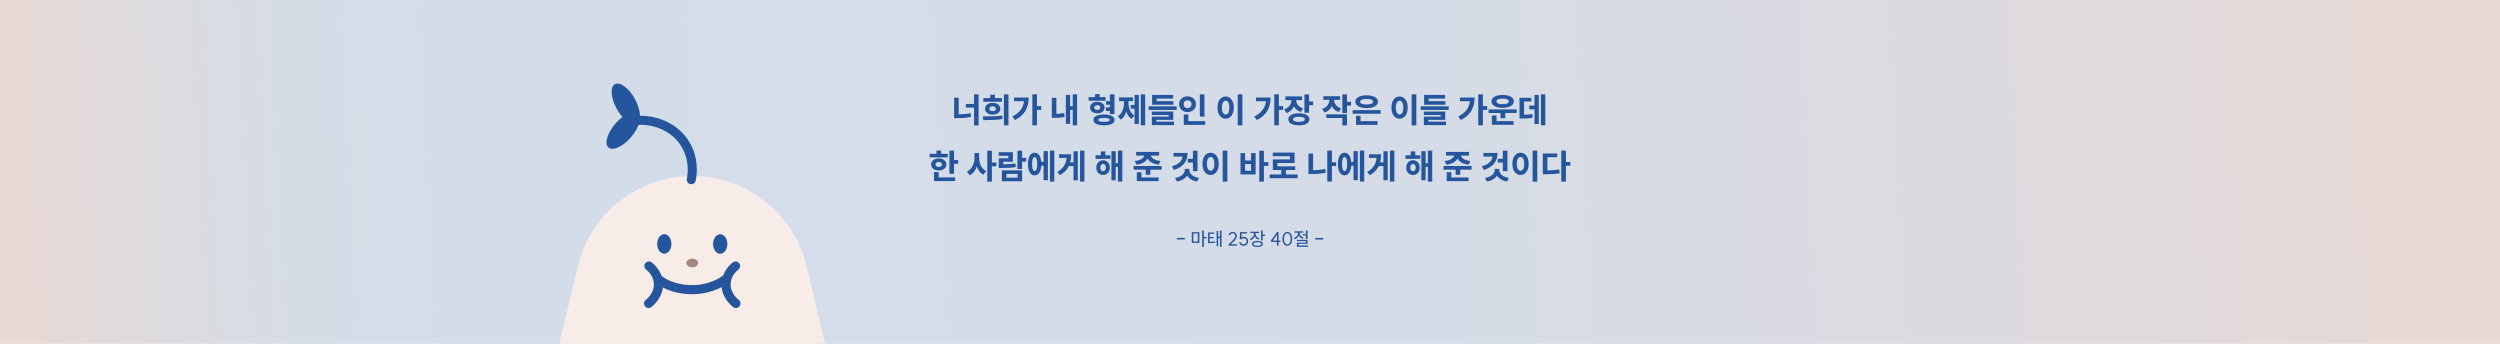
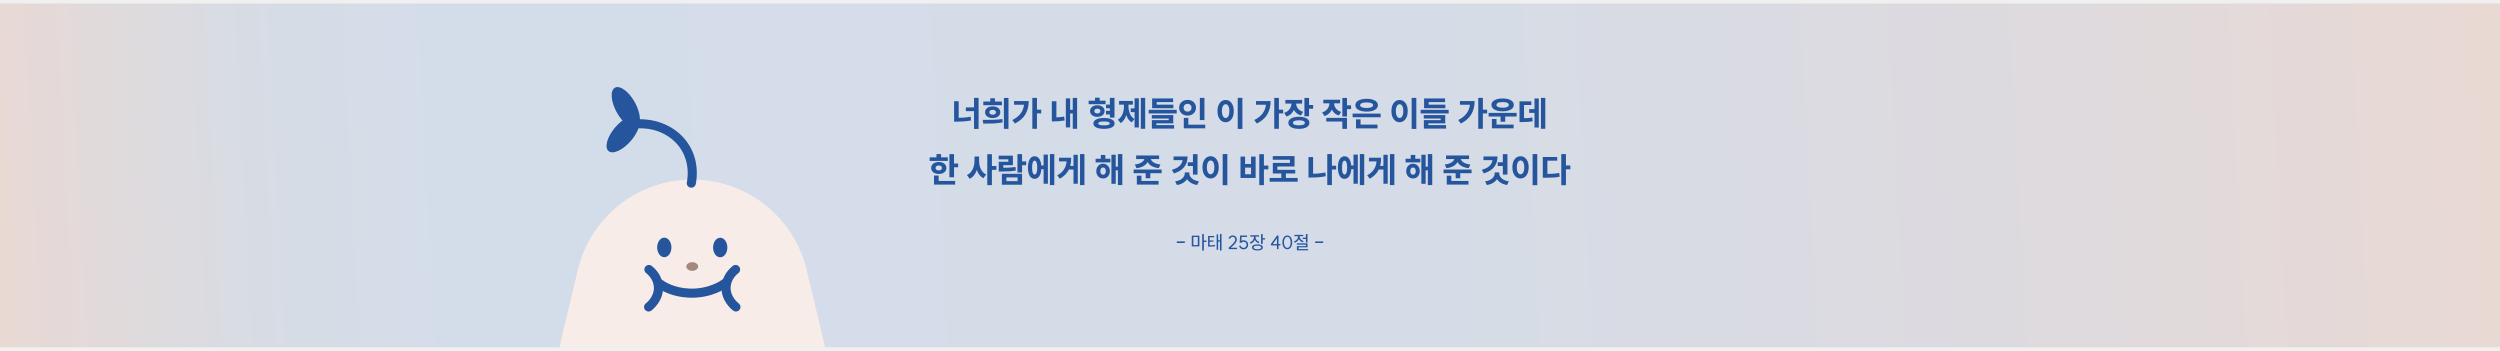
- <svg xmlns="http://www.w3.org/2000/svg" width="1600" height="220" viewBox="0 0 1600 220" fill="none">
+ <svg xmlns="http://www.w3.org/2000/svg" width="1340" height="188" viewBox="0 0 1600 220" fill="none">
  <g clip-path="url(#clip0_2076_26269)">
    <path d="M750.33 149.47V150.466H745.206V149.47H750.33ZM759.665 145.786V152.638H754.793V145.786H759.665ZM755.813 146.614V151.798H758.645V146.614H755.813ZM762.521 144.742V155.302H761.477V144.742H762.521ZM764.225 148.93V149.794H762.281V148.93H764.225ZM771.21 148.714V149.566H769.23V148.714H771.21ZM765.93 151.954C766.786 151.954 767.482 151.934 768.018 151.894C768.554 151.854 769.102 151.782 769.662 151.678L769.758 152.518C769.19 152.63 768.634 152.706 768.09 152.746C767.546 152.778 766.826 152.794 765.93 152.794H765.234V151.954H765.93ZM769.146 145.99V146.83H766.23V152.218H765.234V145.99H769.146ZM768.678 148.858V149.662H765.93V148.858H768.678ZM773.838 144.73V155.29H772.842V144.73H773.838ZM771.69 144.97V154.762H770.706V144.97H771.69ZM778.392 153.526C778.6 153.326 778.772 153.162 778.908 153.034C779.044 152.906 779.216 152.746 779.424 152.554C780.12 151.914 780.68 151.378 781.104 150.946C781.536 150.514 781.9 150.07 782.196 149.614C782.5 149.158 782.652 148.734 782.652 148.342C782.652 147.99 782.58 147.678 782.436 147.406C782.292 147.126 782.096 146.91 781.848 146.758C781.6 146.598 781.316 146.518 780.996 146.518C780.636 146.518 780.288 146.638 779.952 146.878C779.624 147.118 779.376 147.43 779.208 147.814L778.308 147.418C778.54 146.89 778.904 146.458 779.4 146.122C779.904 145.786 780.436 145.618 780.996 145.618C781.508 145.618 781.964 145.734 782.364 145.966C782.772 146.198 783.088 146.522 783.312 146.938C783.536 147.346 783.648 147.814 783.648 148.342C783.648 148.87 783.48 149.406 783.144 149.95C782.808 150.494 782.404 151.006 781.932 151.486C781.468 151.966 780.868 152.534 780.132 153.19C779.764 153.518 779.416 153.842 779.088 154.162L778.392 153.526ZM778.392 153.526H783.792V154.414H778.512L778.392 153.526ZM785.717 149.722C785.973 149.434 786.305 149.198 786.713 149.014C787.121 148.822 787.521 148.726 787.913 148.726C788.489 148.726 789.001 148.85 789.449 149.098C789.905 149.338 790.257 149.674 790.505 150.106C790.761 150.538 790.889 151.034 790.889 151.594C790.889 152.162 790.761 152.666 790.505 153.106C790.257 153.546 789.905 153.894 789.449 154.15C789.001 154.398 788.489 154.522 787.913 154.522C787.465 154.522 787.045 154.43 786.653 154.246C786.261 154.054 785.925 153.79 785.645 153.454C785.365 153.118 785.177 152.738 785.081 152.314L786.053 152.086C786.149 152.526 786.369 152.886 786.713 153.166C787.065 153.438 787.465 153.574 787.913 153.574C788.297 153.574 788.637 153.49 788.933 153.322C789.237 153.154 789.473 152.922 789.641 152.626C789.809 152.322 789.893 151.978 789.893 151.594C789.893 151.226 789.809 150.898 789.641 150.61C789.473 150.314 789.237 150.086 788.933 149.926C788.637 149.758 788.297 149.674 787.913 149.674C787.665 149.674 787.405 149.738 787.133 149.866C786.869 149.994 786.645 150.162 786.461 150.37L785.717 149.722ZM785.465 150.226L785.753 145.702H790.181V146.59H786.713L786.461 150.37L785.465 150.226ZM795.411 145.87V146.698C795.411 147.346 795.291 147.954 795.051 148.522C794.811 149.09 794.467 149.582 794.019 149.998C793.579 150.414 793.059 150.73 792.459 150.946L791.943 150.118C792.471 149.934 792.931 149.67 793.323 149.326C793.723 148.982 794.031 148.582 794.247 148.126C794.463 147.67 794.571 147.194 794.571 146.698V145.87H795.411ZM795.603 145.87V146.698C795.603 147.146 795.703 147.578 795.903 147.994C796.111 148.402 796.407 148.766 796.791 149.086C797.175 149.398 797.623 149.638 798.135 149.806L797.643 150.61C797.051 150.418 796.539 150.13 796.107 149.746C795.675 149.354 795.343 148.898 795.111 148.378C794.879 147.85 794.763 147.29 794.763 146.698V145.87H795.603ZM797.907 145.498V146.35H792.243V145.498H797.907ZM800.199 144.742V151.09H799.155V144.742H800.199ZM801.747 147.394V148.246H799.911V147.394H801.747ZM796.827 151.366C797.547 151.366 798.167 151.442 798.687 151.594C799.207 151.746 799.607 151.97 799.887 152.266C800.167 152.554 800.307 152.902 800.307 153.31C800.307 153.934 799.995 154.418 799.371 154.762C798.755 155.106 797.907 155.278 796.827 155.278C796.115 155.278 795.495 155.202 794.967 155.05C794.447 154.898 794.047 154.674 793.767 154.378C793.487 154.074 793.347 153.718 793.347 153.31C793.347 152.902 793.487 152.554 793.767 152.266C794.047 151.97 794.447 151.746 794.967 151.594C795.495 151.442 796.115 151.366 796.827 151.366ZM796.827 152.182C796.315 152.182 795.875 152.23 795.507 152.326C795.139 152.414 794.855 152.542 794.655 152.71C794.463 152.87 794.367 153.07 794.367 153.31C794.367 153.678 794.583 153.962 795.015 154.162C795.455 154.362 796.059 154.462 796.827 154.462C797.595 154.462 798.195 154.362 798.627 154.162C799.067 153.962 799.287 153.678 799.287 153.31C799.287 153.07 799.187 152.87 798.987 152.71C798.795 152.542 798.515 152.414 798.147 152.326C797.779 152.23 797.339 152.182 796.827 152.182ZM810.32 151.15H811.544V152.026H810.32V154.402H809.324V152.026H805.544L805.424 151.15L809.36 145.714H810.32V151.15ZM809.324 151.15V147.43L806.636 151.15H809.324ZM815.951 153.598C816.375 153.598 816.747 153.45 817.067 153.154C817.395 152.85 817.647 152.43 817.823 151.894C818.007 151.358 818.099 150.746 818.099 150.058C818.099 149.37 818.007 148.758 817.823 148.222C817.647 147.686 817.395 147.27 817.067 146.974C816.739 146.67 816.367 146.518 815.951 146.518C815.535 146.518 815.163 146.67 814.835 146.974C814.515 147.27 814.263 147.686 814.079 148.222C813.895 148.758 813.803 149.37 813.803 150.058C813.803 150.746 813.895 151.358 814.079 151.894C814.263 152.43 814.515 152.85 814.835 153.154C815.163 153.45 815.535 153.598 815.951 153.598ZM815.951 154.486C815.343 154.486 814.799 154.298 814.319 153.922C813.847 153.546 813.475 153.022 813.203 152.35C812.939 151.678 812.807 150.914 812.807 150.058C812.807 149.202 812.939 148.442 813.203 147.778C813.475 147.106 813.847 146.582 814.319 146.206C814.799 145.83 815.343 145.642 815.951 145.642C816.559 145.642 817.103 145.83 817.583 146.206C818.063 146.582 818.435 147.106 818.699 147.778C818.963 148.442 819.095 149.202 819.095 150.058C819.095 150.914 818.963 151.678 818.699 152.35C818.435 153.022 818.063 153.546 817.583 153.922C817.111 154.298 816.567 154.486 815.951 154.486ZM828.514 147.07V147.898H825.826V147.07H828.514ZM823.666 145.642V146.326C823.666 146.91 823.542 147.47 823.294 148.006C823.054 148.542 822.71 149.014 822.262 149.422C821.814 149.822 821.294 150.118 820.702 150.31L820.198 149.506C820.71 149.33 821.166 149.078 821.566 148.75C821.966 148.414 822.274 148.038 822.49 147.622C822.706 147.198 822.814 146.766 822.814 146.326V145.642H823.666ZM823.858 145.642V146.326C823.858 146.742 823.962 147.146 824.17 147.538C824.386 147.922 824.682 148.266 825.058 148.57C825.442 148.866 825.886 149.094 826.39 149.254L825.898 150.07C825.314 149.886 824.806 149.606 824.374 149.23C823.942 148.854 823.606 148.418 823.366 147.922C823.134 147.418 823.018 146.886 823.018 146.326V145.642H823.858ZM826.15 145.258V146.098H820.51V145.258H826.15ZM828.874 144.742V150.166H827.842V144.742H828.874ZM828.874 150.694V153.262H823.114V154.87H822.082V152.482H827.854V151.522H822.058V150.694H828.874ZM829.258 154.354V155.182H822.082V154.354H829.258ZM838.924 149.47V150.466H833.8V149.47H838.924Z" fill="#25569D" />
    <path d="M1600 0H0V220H1600V0Z" fill="url(#paint0_linear_2076_26269)" />
    <path d="M527.92 220.001H358.17C358.2 219.351 358.3 218.701 358.45 218.031L369.86 170.411C377.72 137.591 406.39 114.151 439.85 112.751C440.91 112.701 441.97 112.681 443.04 112.681C443.94 112.681 444.83 112.701 445.72 112.731C462.11 113.311 477.39 119.181 489.65 128.851C502.58 139.051 512.18 153.481 516.23 170.411L527.63 218.031C527.79 218.691 527.89 219.351 527.92 220.001Z" fill="#F8ECE8" />
    <path d="M425.15 162.371C427.674 162.371 429.72 159.568 429.72 156.111C429.72 152.653 427.674 149.851 425.15 149.851C422.626 149.851 420.58 152.653 420.58 156.111C420.58 159.568 422.626 162.371 425.15 162.371Z" fill="#25569D" />
    <path d="M460.94 162.43C463.464 162.43 465.51 159.627 465.51 156.17C465.51 152.713 463.464 149.91 460.94 149.91C458.416 149.91 456.37 152.713 456.37 156.17C456.37 159.627 458.416 162.43 460.94 162.43Z" fill="#25569D" />
    <path d="M443.04 171.091C445.133 171.091 446.83 169.851 446.83 168.321C446.83 166.791 445.133 165.551 443.04 165.551C440.947 165.551 439.25 166.791 439.25 168.321C439.25 169.851 440.947 171.091 443.04 171.091Z" fill="#A3887E" />
    <path d="M415.1 197.141C414.22 197.141 413.34 196.741 412.77 195.981C411.81 194.691 412.06 192.871 413.35 191.901C413.58 191.731 418.96 187.611 418.47 181.261C418.09 176.411 414.59 173.371 413.53 172.551C412.25 171.571 412.02 169.741 413 168.461C413.98 167.191 415.81 166.941 417.09 167.931C418.64 169.121 423.72 173.561 424.29 180.811C425.02 190.151 417.69 195.931 416.86 196.561C416.34 196.951 415.72 197.141 415.11 197.141H415.1Z" fill="#25569D" />
    <path d="M470.98 197.14C470.37 197.14 469.76 196.95 469.23 196.56C468.39 195.93 461.07 190.15 461.8 180.81C462.36 173.57 467.45 169.12 469 167.93C470.27 166.95 472.1 167.19 473.09 168.46C474.07 169.73 473.83 171.56 472.56 172.55C471.5 173.37 468 176.41 467.62 181.26C467.13 187.61 472.51 191.73 472.74 191.9C474.03 192.87 474.29 194.69 473.32 195.98C472.75 196.74 471.87 197.14 470.99 197.14H470.98Z" fill="#25569D" />
    <path d="M442.79 188.301C442.14 188.301 441.48 188.291 440.81 188.261C429.75 187.771 422.84 183.451 420.39 181.621C419.1 180.661 418.83 178.831 419.8 177.541C420.76 176.251 422.6 175.981 423.88 176.951C425.46 178.131 431.37 182.011 441.08 182.441C453.8 183.001 461.85 177.011 462.19 176.761C463.47 175.781 465.29 176.031 466.27 177.311C467.25 178.591 467 180.421 465.72 181.391C464.76 182.131 456.26 188.301 442.8 188.301H442.79Z" fill="#25569D" />
    <path d="M442.44 117.891C442.26 117.891 442.07 117.871 441.89 117.841C440.31 117.541 439.28 116.011 439.58 114.431C440.38 110.261 441.03 102.081 436.34 94.131C430.97 85.041 420.52 79.561 408.91 79.911C407.44 79.841 405.97 78.691 405.92 77.081C405.88 75.471 407.14 74.131 408.75 74.091C422.51 73.781 434.92 80.261 441.36 91.171C447.02 100.771 446.26 110.551 445.31 115.531C445.04 116.921 443.82 117.891 442.45 117.891H442.44Z" fill="#25569D" />
    <path d="M403.83 87.825C408.996 81.8 410.934 74.987 408.158 72.607C405.383 70.227 398.945 73.182 393.779 79.207C388.613 85.232 386.676 92.045 389.451 94.425C392.227 96.805 398.665 93.85 403.83 87.825Z" fill="#25569D" />
    <path d="M407.473 79.034C410.671 77.262 410.147 70.198 406.301 63.255C402.456 56.313 396.746 52.121 393.548 53.892C390.35 55.664 390.874 62.728 394.719 69.67C398.564 76.613 404.274 80.805 407.473 79.034Z" fill="#25569D" />
    <path d="M623.38 60.38V80.29H626.3V60.38H623.38ZM618.14 66.5V68.88H624.21V66.5H618.14ZM621.18 72.4C619.75 72.7 618.31 72.91 616.85 73.02C615.77 73.1 614.68 73.15 613.56 73.18C613.16 73.19 612.76 73.19 612.35 73.19H610.64V75.63H612.35C613.98 75.63 615.54 75.57 617.03 75.45C618.52 75.34 620 75.13 621.48 74.84L621.18 72.4ZM610.64 62.52V74.86H613.56V62.52H610.64Z" fill="#25569D" />
    <path d="M642.49 60.43V80.25H645.42V60.43H642.49ZM633.78 60.63V64.32H636.75V60.63H633.78ZM639.59 67.62C639.18 67.05 638.6 66.61 637.84 66.29C637.09 65.98 636.23 65.82 635.28 65.82C634.33 65.82 633.5 65.97 632.77 66.28C632.04 66.59 631.46 67.03 631.04 67.61C630.62 68.19 630.42 68.85 630.42 69.6C630.42 70.35 630.62 70.98 631.03 71.55C631.44 72.11 632.02 72.55 632.76 72.87C633.5 73.18 634.34 73.34 635.28 73.34C636.22 73.34 637.09 73.18 637.84 72.87C638.6 72.55 639.18 72.11 639.59 71.55C640 70.98 640.21 70.33 640.21 69.58C640.21 68.83 640 68.19 639.59 67.62ZM637.13 70.43C636.95 70.65 636.71 70.83 636.4 70.94C636.09 71.06 635.73 71.12 635.32 71.12C634.88 71.12 634.5 71.06 634.19 70.94C633.87 70.83 633.63 70.65 633.46 70.43C633.29 70.2 633.21 69.92 633.21 69.6C633.21 69.1 633.4 68.72 633.77 68.46C634.15 68.19 634.65 68.06 635.28 68.06C635.91 68.06 636.45 68.19 636.83 68.46C637.2 68.72 637.39 69.1 637.39 69.6C637.39 69.92 637.3 70.2 637.13 70.43ZM629.32 62.76V65.09H641.24V62.76H629.32ZM641.48 73.94C639.81 74.19 638.08 74.34 636.3 74.4C634.52 74.46 632.41 74.49 629.98 74.49H628.96L629.29 76.88C631.68 76.9 633.86 76.86 635.83 76.77C637.79 76.69 639.74 76.46 641.68 76.09L641.48 73.94Z" fill="#25569D" />
    <path d="M662.91 67.93V70.35H666.39V67.93H662.91ZM660.69 60.38V80.21H663.66V60.38H660.69ZM648.98 62.43V64.78H656.99V62.43H648.98ZM655.47 62.43V62.94C655.47 63.58 655.44 64.19 655.37 64.78C655.25 65.86 655.01 66.85 654.66 67.76C654.12 69.17 653.29 70.43 652.17 71.56C651.06 72.69 649.63 73.69 647.88 74.57L649.53 76.82C652.69 75.23 654.95 73.24 656.32 70.82C657.69 68.41 658.38 65.61 658.38 62.43H655.47Z" fill="#25569D" />
    <path d="M686.56 60.38V80.21H689.35V60.38H686.56ZM684.05 68.02V70.37H687.29V68.02H684.05ZM682.14 60.74V79.28H684.89V60.74H682.14ZM681.08 72.33C679.54 72.64 677.87 72.83 676.09 72.88C675.59 72.91 675.07 72.92 674.55 72.92H673.16V75.45H674.55C675.68 75.45 676.8 75.41 677.91 75.32C679.03 75.23 680.18 75.08 681.37 74.86L681.08 72.33ZM673.16 62.58V74H676.09V62.58H673.16Z" fill="#25569D" />
    <path d="M710.32 60.38V73.01H713.27V60.38H710.32ZM707.88 64.72V67.05H711.44V64.72H707.88ZM707.83 68.68V71.03H711.4V68.68H707.83ZM700.81 60.25V63.75H703.79V60.25H700.81ZM711.53 74.2C710.31 73.57 708.65 73.25 706.56 73.25C704.47 73.25 702.78 73.57 701.57 74.2C700.36 74.83 699.76 75.68 699.76 76.75C699.76 77.82 700.36 78.71 701.57 79.31C702.78 79.92 704.44 80.23 706.56 80.23C708.68 80.23 710.31 79.92 711.53 79.31C712.75 78.71 713.35 77.85 713.35 76.75C713.35 75.65 712.75 74.83 711.53 74.2ZM709.3 77.69C708.67 77.88 707.75 77.98 706.54 77.98C705.33 77.98 704.42 77.88 703.8 77.69C703.17 77.49 702.86 77.18 702.86 76.75C702.86 76.32 703.17 76.01 703.79 75.81C704.4 75.6 705.33 75.5 706.56 75.5C707.79 75.5 708.69 75.6 709.31 75.81C709.92 76.01 710.23 76.33 710.23 76.75C710.23 77.17 709.92 77.49 709.3 77.69ZM706.36 66.9C705.96 66.34 705.41 65.9 704.7 65.59C703.99 65.27 703.18 65.11 702.27 65.11C701.36 65.11 700.59 65.27 699.88 65.58C699.17 65.88 698.62 66.32 698.22 66.9C697.82 67.47 697.62 68.11 697.62 68.83C697.62 69.55 697.82 70.19 698.22 70.76C698.62 71.32 699.17 71.76 699.87 72.08C700.57 72.39 701.37 72.55 702.27 72.55C703.17 72.55 703.99 72.39 704.7 72.08C705.41 71.76 705.96 71.32 706.36 70.76C706.75 70.19 706.95 69.54 706.95 68.81C706.95 68.08 706.75 67.45 706.36 66.9ZM703.7 69.95C703.35 70.22 702.87 70.35 702.27 70.35C701.67 70.35 701.24 70.22 700.89 69.95C700.55 69.69 700.37 69.32 700.37 68.83C700.37 68.34 700.55 67.97 700.89 67.71C701.24 67.45 701.69 67.31 702.27 67.31C702.85 67.31 703.35 67.45 703.7 67.71C704.05 67.97 704.23 68.35 704.23 68.83C704.23 69.31 704.05 69.69 703.7 69.95ZM696.72 62.17V64.45H707.57V62.17H696.72Z" fill="#25569D" />
    <path d="M730.12 60.38V80.21H732.91V60.38H730.12ZM726.12 60.71V79.33H728.87V60.71H726.12ZM723.65 67.14V69.54H726.91V67.14H723.65ZM723.81 71.82C723.25 70.96 722.84 70 722.6 68.96C722.35 67.92 722.22 66.81 722.22 65.64V63.64H720V65.64C720 67.17 720.14 68.61 720.43 69.96C720.53 70.45 720.65 70.91 720.82 71.36C721.07 72.16 721.41 72.91 721.81 73.58C722.45 74.64 723.28 75.47 724.29 76.07L726.03 73.94C725.1 73.39 724.36 72.69 723.81 71.82ZM716.21 62.34V64.74H725.04V62.34H716.21ZM719.34 63.64V65.64C719.34 66.84 719.21 67.99 718.96 69.07C718.72 70.16 718.3 71.17 717.72 72.1C717.14 73.03 716.4 73.79 715.49 74.38L717.23 76.55C718.24 75.92 719.07 75.04 719.72 73.91C720.18 73.13 720.54 72.28 720.82 71.36C720.95 70.96 721.05 70.54 721.14 70.11C721.44 68.7 721.58 67.21 721.58 65.64V63.64H719.34Z" fill="#25569D" />
    <path d="M737.36 64.74V67.03H750.97V64.74H737.36ZM737.36 60.76V66.7H740.28V63.11H750.8V60.76H737.36ZM737.2 77.83V80.07H751.41V77.83H737.2ZM737.16 71.41V73.63H747.98V74.64H737.2V78.34H740.08V76.71H750.89V71.41H737.16ZM735.16 68.04V70.37H753.09V68.04H735.16Z" fill="#25569D" />
    <path d="M767.89 60.41V74.62H770.84V60.41H767.89ZM757.62 77.54V79.9H771.35V77.54H757.62ZM757.62 73.21V78.49H760.54V73.21H757.62ZM764.75 64.1C764.28 63.32 763.63 62.72 762.8 62.3C761.97 61.87 761.05 61.66 760.04 61.66C759.03 61.66 758.11 61.87 757.29 62.3C756.47 62.72 755.82 63.32 755.34 64.1C754.86 64.88 754.63 65.74 754.63 66.7C754.63 67.66 754.86 68.5 755.34 69.28C755.82 70.07 756.47 70.68 757.29 71.11C758.11 71.54 759.03 71.76 760.04 71.76C761.05 71.76 761.97 71.54 762.8 71.11C763.63 70.68 764.28 70.07 764.75 69.28C765.22 68.5 765.45 67.64 765.45 66.7C765.45 65.76 765.22 64.88 764.75 64.1ZM762.24 68.03C762.02 68.4 761.71 68.69 761.33 68.89C760.94 69.08 760.51 69.18 760.04 69.18C759.57 69.18 759.12 69.08 758.74 68.89C758.36 68.69 758.06 68.4 757.84 68.03C757.62 67.65 757.51 67.21 757.51 66.7C757.51 66.19 757.62 65.76 757.84 65.38C758.06 65 758.36 64.71 758.74 64.51C759.12 64.31 759.55 64.21 760.04 64.21C760.53 64.21 760.94 64.31 761.33 64.51C761.71 64.71 762.02 65 762.24 65.38C762.46 65.76 762.57 66.2 762.57 66.7C762.57 67.2 762.46 67.65 762.24 68.03Z" fill="#25569D" />
    <path d="M792.14 60.38V80.27H795.13V60.38H792.14ZM788.96 65.09C788.51 64.02 787.89 63.2 787.11 62.62C786.32 62.04 785.43 61.75 784.41 61.75C783.39 61.75 782.5 62.04 781.71 62.62C780.92 63.2 780.3 64.02 779.85 65.09C779.4 66.16 779.18 67.41 779.18 68.83C779.18 70.25 779.4 71.53 779.85 72.6C780.3 73.68 780.92 74.52 781.71 75.1C782.5 75.69 783.4 75.98 784.41 75.98C785.42 75.98 786.32 75.69 787.11 75.1C787.89 74.52 788.51 73.68 788.96 72.6C789.4 71.53 789.63 70.27 789.63 68.83C789.63 67.39 789.4 66.16 788.96 65.09ZM786.5 71.26C786.31 71.93 786.04 72.44 785.68 72.78C785.32 73.12 784.9 73.3 784.41 73.3C783.92 73.3 783.53 73.12 783.17 72.78C782.81 72.44 782.53 71.93 782.32 71.26C782.12 70.6 782.02 69.79 782.02 68.83C782.02 67.87 782.12 67.1 782.32 66.44C782.53 65.79 782.81 65.3 783.17 64.96C783.53 64.62 783.94 64.45 784.41 64.45C784.88 64.45 785.32 64.62 785.68 64.96C786.04 65.3 786.31 65.79 786.5 66.44C786.69 67.1 786.79 67.89 786.79 68.83C786.79 69.77 786.69 70.6 786.5 71.26Z" fill="#25569D" />
    <path d="M817.74 67.93V70.35H821.22V67.93H817.74ZM815.52 60.38V80.21H818.49V60.38H815.52ZM803.82 62.43V64.78H811.83V62.43H803.82ZM810.31 62.43V62.94C810.31 63.58 810.28 64.19 810.21 64.78C810.08 65.86 809.85 66.85 809.49 67.76C808.95 69.17 808.12 70.43 807.01 71.56C805.89 72.69 804.46 73.69 802.72 74.57L804.37 76.82C807.52 75.23 809.78 73.24 811.15 70.82C812.53 68.41 813.21 65.61 813.21 62.43H810.31Z" fill="#25569D" />
    <path d="M836.97 64.94V67.34H840.4V64.94H836.97ZM834.82 60.43V72.15H837.79V60.43H834.82ZM831.47 68.03C830.8 67.46 830.3 66.82 829.99 66.1C829.7 65.46 829.54 64.78 829.52 64.08C829.51 64 829.51 63.92 829.51 63.84V62.61H827.14V63.84C827.14 63.92 827.14 64 827.15 64.08C827.17 65.19 827.36 66.24 827.72 67.21C827.83 67.51 827.96 67.8 828.11 68.08C828.47 68.77 828.95 69.39 829.54 69.94C830.36 70.71 831.38 71.27 832.59 71.63L834.02 69.34C833 69.03 832.15 68.59 831.47 68.03ZM837.2 74.28C836.67 73.7 835.89 73.25 834.88 72.95C833.87 72.64 832.68 72.48 831.32 72.48C829.96 72.48 828.74 72.64 827.72 72.95C826.7 73.25 825.92 73.7 825.38 74.28C824.83 74.86 824.56 75.55 824.56 76.36C824.56 77.17 824.83 77.86 825.38 78.45C825.92 79.03 826.7 79.48 827.72 79.78C828.74 80.08 829.94 80.23 831.32 80.23C833.39 80.23 835.02 79.89 836.21 79.2C837.41 78.52 838.01 77.57 838.01 76.36C838.01 75.55 837.74 74.86 837.2 74.28ZM834.13 77.57C833.49 77.83 832.55 77.96 831.32 77.96C830.09 77.96 829.1 77.83 828.46 77.57C827.81 77.3 827.49 76.9 827.49 76.36C827.49 76 827.63 75.71 827.92 75.48C828.2 75.24 828.63 75.06 829.21 74.95C829.78 74.83 830.48 74.77 831.32 74.77C832.16 74.77 832.83 74.83 833.4 74.95C833.96 75.06 834.39 75.24 834.67 75.48C834.96 75.71 835.1 76 835.1 76.36C835.1 76.9 834.78 77.3 834.13 77.57ZM822.63 61.7V64.08H833.36V61.7H822.63ZM826.54 62.61V63.82C826.54 63.91 826.54 63.99 826.53 64.08C826.51 64.85 826.35 65.6 826.05 66.32C825.72 67.13 825.21 67.86 824.51 68.51C823.81 69.17 822.93 69.66 821.86 70L823.35 72.33C824.6 71.93 825.64 71.31 826.48 70.46C827.16 69.76 827.71 68.97 828.11 68.08C828.2 67.89 828.28 67.69 828.35 67.49C828.73 66.44 828.93 65.3 828.95 64.08C828.96 64 828.96 63.91 828.96 63.82V62.61H826.54Z" fill="#25569D" />
    <path d="M861.26 65.16V67.6H864.69V65.16H861.26ZM859.1 60.43V72.35H862.07V60.43H859.1ZM855.77 68.01C855.09 67.4 854.59 66.72 854.27 65.97C853.99 65.3 853.83 64.61 853.81 63.9C853.81 63.82 853.81 63.74 853.81 63.66V62.43H851.44V63.66C851.44 63.74 851.44 63.82 851.45 63.9C851.47 65.01 851.66 66.07 852.02 67.08C852.12 67.37 852.24 67.64 852.38 67.91C852.74 68.65 853.22 69.31 853.82 69.91C854.64 70.72 855.64 71.31 856.85 71.69L858.34 69.4C857.32 69.08 856.46 68.62 855.78 68.01H855.77ZM848.81 73.19V75.54H859.1V80.25H862.07V73.19H848.81ZM846.92 61.57V63.9H857.65V61.57H846.92ZM850.83 62.43V63.64C850.83 63.73 850.83 63.81 850.82 63.9C850.8 64.67 850.64 65.41 850.34 66.13C850.01 66.92 849.49 67.63 848.79 68.27C848.08 68.91 847.2 69.4 846.15 69.73L847.69 72.04C848.92 71.63 849.95 71.01 850.79 70.17C851.45 69.51 851.98 68.75 852.37 67.91C852.47 67.7 852.57 67.48 852.65 67.25C853.02 66.21 853.22 65.09 853.24 63.9C853.25 63.82 853.25 63.73 853.25 63.64V62.43H850.83Z" fill="#25569D" />
    <path d="M867.84 77.52V79.921H881.59V77.52H867.84ZM867.84 74.13V78.29H870.76V74.13H867.84ZM880.96 62.891C880.37 62.281 879.52 61.8 878.43 61.471C877.34 61.141 876.08 60.98 874.66 60.98C873.24 60.98 871.96 61.141 870.86 61.471C869.77 61.8 868.93 62.281 868.33 62.901C867.74 63.531 867.44 64.251 867.44 65.07C867.44 65.891 867.74 66.641 868.33 67.26C868.93 67.88 869.77 68.361 870.85 68.701C871.94 69.04 873.21 69.21 874.66 69.21C876.11 69.21 877.36 69.04 878.44 68.701C879.53 68.361 880.37 67.88 880.96 67.26C881.55 66.641 881.85 65.91 881.85 65.07C881.85 64.231 881.55 63.511 880.96 62.891ZM878.3 66.04C877.97 66.3 877.5 66.501 876.88 66.641C876.26 66.781 875.52 66.85 874.64 66.85C873.76 66.85 873.01 66.781 872.39 66.641C871.78 66.501 871.3 66.3 870.97 66.04C870.64 65.77 870.48 65.451 870.48 65.07C870.48 64.691 870.64 64.371 870.97 64.111C871.3 63.861 871.78 63.66 872.39 63.531C873.01 63.401 873.76 63.331 874.64 63.331C875.52 63.331 876.27 63.401 876.89 63.531C877.51 63.66 877.99 63.861 878.31 64.121C878.63 64.391 878.79 64.701 878.79 65.07C878.79 65.441 878.63 65.77 878.3 66.04ZM865.68 70.481V72.811H883.61V70.481H865.68Z" fill="#25569D" />
    <path d="M903.46 60.38V80.27H906.45V60.38H903.46ZM900.28 65.09C899.83 64.02 899.21 63.2 898.43 62.62C897.64 62.04 896.75 61.75 895.73 61.75C894.71 61.75 893.82 62.04 893.03 62.62C892.23 63.2 891.62 64.02 891.17 65.09C890.72 66.16 890.5 67.41 890.5 68.83C890.5 70.25 890.72 71.53 891.17 72.6C891.62 73.68 892.23 74.52 893.03 75.1C893.82 75.69 894.72 75.98 895.73 75.98C896.74 75.98 897.64 75.69 898.43 75.1C899.21 74.52 899.83 73.68 900.28 72.6C900.72 71.53 900.95 70.27 900.95 68.83C900.95 67.39 900.72 66.16 900.28 65.09ZM897.82 71.26C897.63 71.93 897.36 72.44 897 72.78C896.64 73.12 896.22 73.3 895.73 73.3C895.24 73.3 894.85 73.12 894.49 72.78C894.13 72.44 893.85 71.93 893.64 71.26C893.44 70.6 893.33 69.79 893.33 68.83C893.33 67.87 893.44 67.1 893.64 66.44C893.85 65.79 894.13 65.3 894.49 64.96C894.85 64.62 895.26 64.45 895.73 64.45C896.2 64.45 896.64 64.62 897 64.96C897.36 65.3 897.63 65.79 897.82 66.44C898.01 67.1 898.11 67.89 898.11 68.83C898.11 69.77 898.01 70.6 897.82 71.26Z" fill="#25569D" />
    <path d="M911.42 64.74V67.03H925.04V64.74H911.42ZM911.42 60.76V66.7H914.35V63.11H924.86V60.76H911.42ZM911.27 77.83V80.07H925.48V77.83H911.27ZM911.22 71.41V73.63H922.04V74.64H911.27V78.34H914.15V76.71H924.95V71.41H911.22ZM909.22 68.04V70.37H927.15V68.04H909.22Z" fill="#25569D" />
    <path d="M948.29 67.93V70.35H951.77V67.93H948.29ZM946.07 60.38V80.21H949.04V60.38H946.07ZM934.36 62.43V64.78H942.37V62.43H934.36ZM940.85 62.43V62.94C940.85 63.58 940.82 64.19 940.75 64.78C940.63 65.86 940.39 66.85 940.04 67.76C939.5 69.17 938.67 70.43 937.55 71.56C936.44 72.69 935.01 73.69 933.26 74.57L934.91 76.82C938.07 75.23 940.33 73.24 941.7 70.82C943.07 68.41 943.76 65.61 943.76 62.43H940.85Z" fill="#25569D" />
    <path d="M960.35 71.52V75.65H963.34V71.52H960.35ZM954.8 77.52V79.88H968.71V77.52H954.8ZM954.8 73.94V78.12H957.77V73.94H954.8ZM967.95 62.7C967.35 62.08 966.51 61.6 965.43 61.26C964.34 60.93 963.1 60.76 961.69 60.76C960.28 60.76 959.02 60.93 957.94 61.26C956.86 61.6 956.02 62.08 955.42 62.7C954.82 63.33 954.52 64.05 954.52 64.87C954.52 65.69 954.82 66.44 955.42 67.07C956.02 67.7 956.86 68.19 957.93 68.52C959 68.86 960.25 69.03 961.69 69.03C963.13 69.03 964.34 68.86 965.43 68.52C966.51 68.19 967.35 67.7 967.95 67.07C968.54 66.44 968.84 65.71 968.84 64.87C968.84 64.03 968.54 63.33 967.95 62.7ZM965.16 65.87C964.84 66.14 964.38 66.35 963.79 66.48C963.2 66.61 962.5 66.68 961.69 66.68C960.88 66.68 960.16 66.61 959.57 66.48C958.97 66.35 958.51 66.14 958.19 65.87C957.87 65.6 957.71 65.27 957.71 64.87C957.71 64.5 957.86 64.18 958.18 63.9C958.5 63.62 958.95 63.42 959.55 63.3C960.16 63.17 960.87 63.11 961.69 63.11C962.51 63.11 963.2 63.17 963.8 63.3C964.4 63.42 964.86 63.62 965.18 63.9C965.49 64.18 965.65 64.51 965.65 64.89C965.65 65.27 965.49 65.6 965.16 65.87ZM952.71 70V72.33H970.66V70H952.71Z" fill="#25569D" />
    <path d="M986.2 60.38V80.21H988.99V60.38H986.2ZM982.08 60.76V79.37H984.83V60.76H982.08ZM978.69 67.6V69.98H983.29V67.6H978.69ZM980.67 72.92C979.66 73.13 978.65 73.26 977.64 73.33C976.99 73.37 976.24 73.4 975.39 73.42C974.92 73.43 974.41 73.43 973.88 73.43H972.49V75.87H973.88C975.42 75.87 976.71 75.83 977.76 75.76C978.81 75.69 979.86 75.55 980.92 75.34L980.67 72.92ZM972.49 62.61V74.49H975.39V64.96H980.06V62.61H972.49Z" fill="#25569D" />
    <path d="M609.78 102.41V104.83H613.21V102.41H609.78ZM607.62 96.41V111.23H610.59V96.41H607.62ZM599.33 96.38V99.55H602.28V96.38H599.33ZM597.77 113.54V115.9H611.3V113.54H597.77ZM597.77 110.11V114.53H600.74V110.11H597.77ZM605.09 103.25C604.68 102.66 604.1 102.21 603.34 101.89C602.59 101.58 601.74 101.42 600.8 101.42C599.86 101.42 599.03 101.58 598.29 101.89C597.54 102.21 596.97 102.66 596.56 103.25C596.15 103.83 595.94 104.51 595.94 105.27C595.94 106.03 596.15 106.69 596.56 107.27C596.97 107.86 597.54 108.31 598.29 108.63C599.03 108.94 599.87 109.1 600.8 109.1C601.73 109.1 602.59 108.94 603.34 108.63C604.1 108.31 604.68 107.86 605.09 107.27C605.5 106.69 605.71 106.02 605.71 105.27C605.71 104.52 605.5 103.83 605.09 103.25ZM602.3 106.42C601.93 106.69 601.43 106.83 600.8 106.83C600.17 106.83 599.69 106.69 599.32 106.42C598.94 106.14 598.76 105.76 598.76 105.27C598.76 104.78 598.94 104.36 599.32 104.08C599.69 103.81 600.19 103.67 600.8 103.67C601.41 103.67 601.93 103.81 602.3 104.08C602.67 104.36 602.85 104.76 602.85 105.27C602.85 105.78 602.67 106.14 602.3 106.42ZM594.97 98.45V100.74H606.61V98.45H594.97Z" fill="#25569D" />
    <path d="M634.16 104V106.46H637.68V104H634.16ZM631.85 96.43V116.25H634.82V96.43H631.85ZM628.6 107.35C627.92 106.45 627.42 105.43 627.1 104.3C626.79 103.17 626.63 101.99 626.63 100.74V97.92H624.26V100.74C624.26 102.38 624.44 103.93 624.81 105.38C624.91 105.79 625.03 106.18 625.17 106.56C625.5 107.54 625.95 108.43 626.5 109.24C627.26 110.36 628.22 111.22 629.38 111.81L631.16 109.47C630.14 108.96 629.28 108.25 628.6 107.35ZM623.68 97.92V100.74C623.68 102.02 623.51 103.25 623.16 104.44C622.8 105.62 622.27 106.69 621.55 107.63C620.83 108.56 619.93 109.28 618.84 109.78L620.6 112.18C621.84 111.58 622.86 110.69 623.67 109.53C624.3 108.64 624.79 107.65 625.17 106.56C625.29 106.22 625.4 105.88 625.49 105.52C625.88 104.02 626.08 102.43 626.08 100.74V97.92H623.68Z" fill="#25569D" />
    <path d="M653.3 101.05V103.47H656.75V101.05H653.3ZM651.16 96.41V108.18H654.13V96.41H651.16ZM641.2 109.01V116.01H654.13V109.01H641.2ZM651.25 113.7H644.1V111.3H651.25V113.7ZM649.86 104.57C648.6 104.79 647.33 104.94 646.04 105.02C645 105.08 643.7 105.12 642.12 105.13C641.73 105.14 641.32 105.14 640.89 105.14H639.19V107.52H640.89C643.06 107.52 644.82 107.48 646.18 107.39C647.54 107.31 648.85 107.14 650.13 106.88L649.86 104.57ZM639.17 97.4V99.73H645.33V101.29H639.19V106.42H642.12V103.49H648.26V97.4H639.17Z" fill="#25569D" />
    <path d="M671.95 96.38V116.21H674.75V96.38H671.95ZM667.9 96.71V115.33H670.65V96.71H667.9ZM665.59 103.64V106.04H668.83V103.64H665.59ZM666.44 103.64C666.37 102.71 666.21 101.87 665.96 101.12C665.6 100.03 665.09 99.2 664.44 98.63C663.79 98.06 663.02 97.77 662.14 97.77C661.26 97.77 660.54 98.06 659.88 98.63C659.23 99.2 658.73 100.03 658.39 101.12C658.04 102.22 657.87 103.51 657.87 105.01C657.87 106.51 658.04 107.78 658.39 108.87C658.73 109.96 659.23 110.79 659.88 111.37C660.54 111.94 661.29 112.22 662.14 112.22C662.99 112.22 663.79 111.94 664.44 111.37C665.09 110.79 665.6 109.96 665.96 108.87C666.23 108.04 666.4 107.1 666.47 106.04C666.49 105.71 666.5 105.36 666.5 105.01C666.5 104.53 666.48 104.08 666.44 103.64ZM663.61 107.48C663.48 108.15 663.29 108.65 663.05 108.97C662.81 109.29 662.51 109.45 662.14 109.45C661.82 109.45 661.53 109.29 661.29 108.97C661.05 108.65 660.87 108.15 660.74 107.48C660.62 106.82 660.56 105.99 660.56 105.01C660.56 104.03 660.62 103.18 660.74 102.52C660.87 101.86 661.05 101.37 661.29 101.05C661.53 100.73 661.82 100.56 662.14 100.56C662.51 100.56 662.81 100.73 663.05 101.05C663.29 101.37 663.48 101.86 663.61 102.52C663.75 103.18 663.81 104.01 663.81 105.01C663.81 106.01 663.75 106.82 663.61 107.48Z" fill="#25569D" />
    <path d="M691.22 96.38V116.21H694.04V96.38H691.22ZM687.04 96.82V115.35H689.79V96.82H687.04ZM683.46 103.95V106.28H687.59V103.95H683.46ZM677.78 98.72V101.07H683.61V98.72H677.78ZM682.71 98.72V99.31C682.71 99.92 682.68 100.51 682.62 101.07C682.54 102.02 682.37 102.9 682.12 103.7C681.72 104.97 681.08 106.12 680.2 107.16C679.32 108.21 678.13 109.17 676.64 110.05L678.33 112.13C680.12 111.09 681.55 109.9 682.62 108.56C683.2 107.84 683.68 107.08 684.07 106.28C684.42 105.59 684.69 104.87 684.9 104.13C684.92 104.07 684.93 104.01 684.95 103.95C685.37 102.38 685.57 100.64 685.57 98.72H682.71Z" fill="#25569D" />
    <path d="M715.47 96.38V116.21H718.28V96.38H715.47ZM713.18 104.44V106.79H716.37V104.44H713.18ZM711.31 96.78V115.39H714.06V96.78H711.31ZM704.53 96.91V100.83H707.42V96.91H704.53ZM709.75 104.83C709.37 104.11 708.85 103.55 708.2 103.14C707.54 102.73 706.8 102.52 705.96 102.52C705.12 102.52 704.4 102.73 703.73 103.14C703.06 103.55 702.54 104.11 702.17 104.83C701.79 105.55 701.61 106.36 701.61 107.27C701.61 108.18 701.79 109.02 702.17 109.74C702.54 110.46 703.06 111.01 703.73 111.41C704.4 111.81 705.14 112 705.96 112C706.78 112 707.54 111.81 708.2 111.41C708.85 111.01 709.37 110.46 709.75 109.74C710.13 109.02 710.32 108.2 710.32 107.27C710.32 106.34 710.13 105.55 709.75 104.83ZM707.5 108.51C707.36 108.84 707.15 109.1 706.89 109.29C706.62 109.47 706.32 109.56 705.99 109.56C705.63 109.56 705.33 109.47 705.06 109.29C704.8 109.1 704.59 108.84 704.45 108.51C704.3 108.17 704.23 107.76 704.23 107.27C704.23 106.78 704.3 106.38 704.45 106.03C704.59 105.69 704.79 105.42 705.05 105.24C705.31 105.06 705.61 104.96 705.96 104.96C706.31 104.96 706.6 105.06 706.88 105.24C707.15 105.42 707.36 105.69 707.5 106.03C707.65 106.38 707.72 106.79 707.72 107.27C707.72 107.75 707.65 108.17 707.5 108.51ZM701.19 99.35V101.69H710.65V99.35H701.19Z" fill="#25569D" />
    <path d="M739.23 102.2C738.3 101.78 737.62 101.29 737.18 100.73C736.88 100.34 736.69 99.96 736.59 99.57C736.54 99.38 736.52 99.19 736.52 99V98.52H733.9V99C733.9 99.19 733.91 99.38 733.93 99.57C734 100.22 734.18 100.84 734.48 101.42C734.56 101.6 734.66 101.77 734.77 101.94C735.35 102.84 736.22 103.6 737.38 104.2C738.54 104.81 739.95 105.21 741.62 105.4L742.68 103.05C741.3 102.9 740.15 102.62 739.23 102.2ZM733.26 107.74V111.87H736.21V107.74H733.26ZM727.57 113.57V115.92H741.49V113.57H727.57ZM727.57 110.2V114.36H730.51V110.2H727.57ZM727.13 97.24V99.57H741.84V97.24H727.13ZM732.45 98.52V99C732.45 99.19 732.43 99.38 732.38 99.57C732.28 99.96 732.08 100.34 731.78 100.72C731.33 101.27 730.65 101.77 729.73 102.19C728.82 102.62 727.67 102.9 726.29 103.05L727.35 105.4C729.02 105.21 730.43 104.81 731.58 104.19C732.73 103.58 733.6 102.82 734.19 101.92C734.3 101.75 734.39 101.59 734.48 101.42C734.79 100.83 734.97 100.21 735.04 99.57C735.06 99.38 735.07 99.19 735.07 99V98.52H732.45ZM725.52 106.24V108.59H743.45V106.24H725.52Z" fill="#25569D" />
    <path d="M763.47 96.41V109.52H766.42V96.41H763.47ZM760.17 101.62V104H763.89V101.62H760.17ZM763.9 112.75C762.97 112.22 762.28 111.61 761.83 110.9C761.38 110.2 761.16 109.47 761.16 108.73V108.09H758.65V108.73C758.65 109.94 758.94 111.07 759.51 112.1C759.57 112.21 759.64 112.32 759.71 112.43C760.27 113.32 761.05 114.08 762.06 114.71C763.19 115.41 764.56 115.9 766.15 116.16L767.32 113.85C765.97 113.65 764.83 113.28 763.9 112.75ZM758.26 108.09V108.73C758.26 109.49 758.03 110.22 757.57 110.93C757.12 111.63 756.44 112.25 755.53 112.77C754.62 113.3 753.47 113.66 752.1 113.85L753.24 116.18C754.84 115.92 756.2 115.43 757.33 114.72C758.34 114.08 759.14 113.32 759.71 112.43C759.77 112.33 759.84 112.22 759.9 112.11C760.47 111.09 760.76 109.96 760.76 108.73V108.09H758.26ZM751.06 97.88V100.23H759.09V97.88H751.06ZM756.91 97.88V99.2C756.91 99.55 756.89 99.9 756.83 100.23C756.66 101.5 756.14 102.61 755.28 103.57C754.18 104.78 752.43 105.73 750.03 106.44L751.26 108.75C753.25 108.13 754.9 107.32 756.19 106.32C757.48 105.31 758.44 104.11 759.08 102.72C759.72 101.33 760.04 99.71 760.04 97.88H756.91Z" fill="#25569D" />
    <path d="M782.52 96.38V116.27H785.51V96.38H782.52ZM779.34 101.09C778.9 100.02 778.28 99.2 777.5 98.62C776.71 98.04 775.81 97.75 774.8 97.75C773.79 97.75 772.89 98.04 772.09 98.62C771.3 99.2 770.68 100.02 770.24 101.09C769.79 102.16 769.56 103.41 769.56 104.83C769.56 106.25 769.79 107.53 770.24 108.6C770.68 109.68 771.3 110.52 772.09 111.1C772.89 111.69 773.79 111.98 774.8 111.98C775.81 111.98 776.71 111.69 777.5 111.1C778.28 110.52 778.9 109.68 779.34 108.6C779.79 107.53 780.01 106.27 780.01 104.83C780.01 103.39 779.79 102.16 779.34 101.09ZM776.89 107.26C776.7 107.93 776.42 108.44 776.07 108.78C775.71 109.12 775.28 109.3 774.8 109.3C774.32 109.3 773.92 109.12 773.56 108.78C773.2 108.44 772.92 107.93 772.71 107.26C772.5 106.6 772.4 105.79 772.4 104.83C772.4 103.87 772.5 103.1 772.71 102.44C772.92 101.79 773.2 101.3 773.56 100.96C773.92 100.62 774.33 100.45 774.8 100.45C775.27 100.45 775.71 100.62 776.07 100.96C776.42 101.3 776.7 101.79 776.89 102.44C777.08 103.1 777.18 103.89 777.18 104.83C777.18 105.77 777.08 106.6 776.89 107.26Z" fill="#25569D" />
    <path d="M808.26 103.73V106.17H811.74V103.73H808.26ZM805.93 96.43V116.25H808.9V96.43H805.93ZM800.67 97.97V102.72H796.87V97.97H793.92V111.65H803.6V97.97H800.67ZM800.67 109.3H796.87V105.03H800.67V109.3Z" fill="#25569D" />
    <path d="M820.03 107.96V112.62H822.98V107.96H820.03ZM814.6 106.44V108.79H828.94V106.44H814.6ZM814.58 97.66V99.99H825.58V102.02H814.6V107.58H817.52V104.33H828.52V97.66H814.58ZM812.57 111.65V114.05H830.5V111.65H812.57Z" fill="#25569D" />
    <path d="M851.65 103.84V106.28H855.12V103.84H851.65ZM849.45 96.38V116.21H852.42V96.38H849.45ZM848.21 108.13C846.7 108.42 845.2 108.64 843.69 108.77C842.59 108.86 841.49 108.93 840.38 108.96C839.97 108.96 839.56 108.97 839.15 108.97H837.43V111.39H839.15C840.78 111.39 842.37 111.33 843.92 111.2C845.48 111.08 847.01 110.85 848.52 110.53L848.21 108.13ZM837.43 98.28V110.6H840.38V98.28H837.43Z" fill="#25569D" />
    <path d="M870.3 96.38V116.21H873.1V96.38H870.3ZM866.25 96.71V115.33H869V96.71H866.25ZM863.94 103.64V106.04H867.18V103.64H863.94ZM864.79 103.64C864.72 102.71 864.56 101.87 864.31 101.12C863.95 100.03 863.44 99.2 862.79 98.63C862.14 98.06 861.37 97.77 860.49 97.77C859.61 97.77 858.89 98.06 858.23 98.63C857.58 99.2 857.08 100.03 856.74 101.12C856.39 102.22 856.22 103.51 856.22 105.01C856.22 106.51 856.39 107.78 856.74 108.87C857.08 109.96 857.58 110.79 858.23 111.37C858.89 111.94 859.64 112.22 860.49 112.22C861.34 112.22 862.14 111.94 862.79 111.37C863.44 110.79 863.95 109.96 864.31 108.87C864.58 108.04 864.75 107.1 864.82 106.04C864.84 105.71 864.85 105.36 864.85 105.01C864.85 104.53 864.83 104.08 864.79 103.64ZM861.96 107.48C861.83 108.15 861.64 108.65 861.4 108.97C861.16 109.29 860.86 109.45 860.49 109.45C860.17 109.45 859.88 109.29 859.64 108.97C859.4 108.65 859.22 108.15 859.09 107.48C858.97 106.82 858.91 105.99 858.91 105.01C858.91 104.03 858.97 103.18 859.09 102.52C859.22 101.86 859.4 101.37 859.64 101.05C859.88 100.73 860.17 100.56 860.49 100.56C860.86 100.56 861.16 100.73 861.4 101.05C861.64 101.37 861.83 101.86 861.96 102.52C862.1 103.18 862.16 104.01 862.16 105.01C862.16 106.01 862.1 106.82 861.96 107.48Z" fill="#25569D" />
    <path d="M889.57 96.38V116.21H892.39V96.38H889.57ZM885.39 96.82V115.35H888.14V96.82H885.39ZM881.81 103.95V106.28H885.94V103.95H881.81ZM876.13 98.72V101.07H881.96V98.72H876.13ZM881.06 98.72V99.31C881.06 99.92 881.03 100.51 880.97 101.07C880.89 102.02 880.72 102.9 880.47 103.7C880.07 104.97 879.43 106.12 878.55 107.16C877.67 108.21 876.48 109.17 874.99 110.05L876.68 112.13C878.47 111.09 879.9 109.9 880.97 108.56C881.55 107.84 882.03 107.08 882.42 106.28C882.77 105.59 883.04 104.87 883.25 104.13C883.27 104.07 883.28 104.01 883.3 103.95C883.72 102.38 883.92 100.64 883.92 98.72H881.06Z" fill="#25569D" />
    <path d="M913.82 96.38V116.21H916.63V96.38H913.82ZM911.53 104.44V106.79H914.72V104.44H911.53ZM909.66 96.78V115.39H912.41V96.78H909.66ZM902.88 96.91V100.83H905.77V96.91H902.88ZM908.1 104.83C907.72 104.11 907.2 103.55 906.55 103.14C905.89 102.73 905.15 102.52 904.31 102.52C903.47 102.52 902.75 102.73 902.08 103.14C901.41 103.55 900.89 104.11 900.52 104.83C900.14 105.55 899.96 106.36 899.96 107.27C899.96 108.18 900.14 109.02 900.52 109.74C900.89 110.46 901.41 111.01 902.08 111.41C902.75 111.81 903.49 112 904.31 112C905.13 112 905.89 111.81 906.55 111.41C907.2 111.01 907.72 110.46 908.1 109.74C908.48 109.02 908.67 108.2 908.67 107.27C908.67 106.34 908.48 105.55 908.1 104.83ZM905.85 108.51C905.71 108.84 905.5 109.1 905.24 109.29C904.97 109.47 904.67 109.56 904.34 109.56C903.98 109.56 903.68 109.47 903.41 109.29C903.15 109.1 902.94 108.84 902.8 108.51C902.65 108.17 902.58 107.76 902.58 107.27C902.58 106.78 902.65 106.38 902.8 106.03C902.94 105.69 903.14 105.42 903.4 105.24C903.66 105.06 903.96 104.96 904.31 104.96C904.66 104.96 904.95 105.06 905.23 105.24C905.5 105.42 905.71 105.69 905.85 106.03C906 106.38 906.07 106.79 906.07 107.27C906.07 107.75 906 108.17 905.85 108.51ZM899.54 99.35V101.69H909V99.35H899.54Z" fill="#25569D" />
    <path d="M937.58 102.2C936.65 101.78 935.97 101.29 935.53 100.73C935.23 100.34 935.04 99.96 934.94 99.57C934.89 99.38 934.87 99.19 934.87 99V98.52H932.25V99C932.25 99.19 932.26 99.38 932.28 99.57C932.35 100.22 932.53 100.84 932.83 101.42C932.91 101.6 933.01 101.77 933.12 101.94C933.7 102.84 934.57 103.6 935.73 104.2C936.89 104.81 938.3 105.21 939.98 105.4L941.03 103.05C939.65 102.9 938.5 102.62 937.58 102.2ZM931.61 107.74V111.87H934.56V107.74H931.61ZM925.92 113.57V115.92H939.84V113.57H925.92ZM925.92 110.2V114.36H928.86V110.2H925.92ZM925.48 97.24V99.57H940.19V97.24H925.48ZM930.8 98.52V99C930.8 99.19 930.78 99.38 930.73 99.57C930.63 99.96 930.43 100.34 930.13 100.72C929.68 101.27 929 101.77 928.08 102.19C927.17 102.62 926.02 102.9 924.64 103.05L925.7 105.4C927.37 105.21 928.78 104.81 929.93 104.19C931.08 103.58 931.95 102.82 932.54 101.92C932.65 101.75 932.74 101.59 932.83 101.42C933.14 100.83 933.32 100.21 933.39 99.57C933.41 99.38 933.42 99.19 933.42 99V98.52H930.8ZM923.87 106.24V108.59H941.8V106.24H923.87Z" fill="#25569D" />
    <path d="M961.82 96.41V109.52H964.77V96.41H961.82ZM958.52 101.62V104H962.24V101.62H958.52ZM962.25 112.75C961.32 112.22 960.63 111.61 960.18 110.9C959.73 110.2 959.51 109.47 959.51 108.73V108.09H957V108.73C957 109.94 957.29 111.07 957.86 112.1C957.92 112.21 957.99 112.32 958.06 112.43C958.62 113.32 959.4 114.08 960.41 114.71C961.54 115.41 962.91 115.9 964.5 116.16L965.67 113.85C964.32 113.65 963.18 113.28 962.25 112.75ZM956.61 108.09V108.73C956.61 109.49 956.38 110.22 955.92 110.93C955.47 111.63 954.79 112.25 953.88 112.77C952.97 113.3 951.82 113.66 950.45 113.85L951.59 116.18C953.19 115.92 954.55 115.43 955.68 114.72C956.69 114.08 957.49 113.32 958.06 112.43C958.12 112.33 958.19 112.22 958.25 112.11C958.82 111.09 959.11 109.96 959.11 108.73V108.09H956.61ZM949.41 97.88V100.23H957.44V97.88H949.41ZM955.26 97.88V99.2C955.26 99.55 955.24 99.9 955.18 100.23C955.01 101.5 954.49 102.61 953.63 103.57C952.53 104.78 950.78 105.73 948.38 106.44L949.61 108.75C951.6 108.13 953.25 107.32 954.54 106.32C955.83 105.31 956.79 104.11 957.43 102.72C958.07 101.33 958.39 99.71 958.39 97.88H955.26Z" fill="#25569D" />
    <path d="M980.87 96.38V116.27H983.86V96.38H980.87ZM977.69 101.09C977.25 100.02 976.63 99.2 975.85 98.62C975.06 98.04 974.16 97.75 973.15 97.75C972.14 97.75 971.24 98.04 970.44 98.62C969.65 99.2 969.03 100.02 968.59 101.09C968.14 102.16 967.91 103.41 967.91 104.83C967.91 106.25 968.14 107.53 968.59 108.6C969.03 109.68 969.65 110.52 970.44 111.1C971.24 111.69 972.14 111.98 973.15 111.98C974.16 111.98 975.06 111.69 975.85 111.1C976.63 110.52 977.25 109.68 977.69 108.6C978.14 107.53 978.36 106.27 978.36 104.83C978.36 103.39 978.14 102.16 977.69 101.09ZM975.24 107.26C975.05 107.93 974.77 108.44 974.42 108.78C974.06 109.12 973.63 109.3 973.15 109.3C972.67 109.3 972.27 109.12 971.91 108.78C971.55 108.44 971.27 107.93 971.06 107.26C970.85 106.6 970.75 105.79 970.75 104.83C970.75 103.87 970.85 103.1 971.06 102.44C971.27 101.79 971.55 101.3 971.91 100.96C972.27 100.62 972.68 100.45 973.15 100.45C973.62 100.45 974.06 100.62 974.42 100.96C974.77 101.3 975.05 101.79 975.24 102.44C975.43 103.1 975.53 103.89 975.53 104.83C975.53 105.77 975.43 106.6 975.24 107.26Z" fill="#25569D" />
    <path d="M1001.55 103.67V106.09H1005.03V103.67H1001.55ZM999.22 96.38V116.27H1002.19V96.38H999.22ZM997.92 108.44C996.56 108.69 995.2 108.86 993.85 108.95C992.82 109.01 991.65 109.05 990.33 109.07C989.92 109.07 989.5 109.07 989.06 109.07H987.38V111.51H989.06C991.01 111.51 992.67 111.47 994.05 111.39C995.43 111.31 996.81 111.14 998.19 110.87L997.92 108.43V108.44ZM987.38 98.23V110.27H990.33V100.59H996.62V98.23H987.38Z" fill="#25569D" />
    <path d="M753.15 152.271V153.271H758.28V152.271H753.15Z" fill="#25569D" />
    <path d="M770.22 151.72V152.6H772.16V151.72H770.22ZM769.41 147.55V158.11H770.46V147.55H769.41ZM762.73 148.59V155.44H767.6V148.59H762.73ZM766.58 154.6H763.75V149.42H766.58V154.6Z" fill="#25569D" />
    <path d="M780.78 147.53V158.09H781.79V147.53H780.78ZM778.65 147.77V157.57H779.62V147.77H778.65ZM778.81 151.52V152.37H780.78V151.52H778.81ZM773.88 151.66V152.47H776.61V151.66H773.88ZM777.6 154.48C777.04 154.59 776.49 154.67 775.95 154.7C775.48 154.74 774.89 154.75 774.17 154.76H773.18V155.6H773.87C774.76 155.6 775.48 155.58 776.02 155.54C776.57 155.51 777.12 155.43 777.68 155.32L777.6 154.48ZM773.18 148.79V155.03H774.17V149.62H777.08V148.79H773.18Z" fill="#25569D" />
    <path d="M786.31 156.33L786.44 157.22H791.72V156.33H786.31ZM791.24 149.74C791.02 149.32 790.7 149 790.3 148.77C789.89 148.54 789.43 148.42 788.91 148.42C788.36 148.42 787.83 148.59 787.33 148.93C786.83 149.26 786.46 149.69 786.24 150.22L787.14 150.61C787.3 150.23 787.55 149.92 787.89 149.68C788.22 149.44 788.56 149.32 788.91 149.32C789.24 149.32 789.53 149.4 789.78 149.56C790.02 149.71 790.22 149.93 790.36 150.2C790.5 150.48 790.57 150.8 790.57 151.16C790.57 151.54 790.42 151.96 790.12 152.41C789.83 152.86 789.47 153.31 789.04 153.74C788.62 154.18 788.06 154.72 787.37 155.36C787.15 155.55 786.97 155.71 786.83 155.84C786.69 155.97 786.52 156.13 786.31 156.33L787.02 156.97C787.23 156.76 787.45 156.55 787.69 156.33C787.81 156.22 787.93 156.11 788.06 155.99C788.8 155.33 789.41 154.76 789.87 154.29C790.34 153.82 790.74 153.31 791.07 152.76C791.41 152.21 791.58 151.68 791.58 151.16C791.58 150.64 791.46 150.15 791.24 149.74Z" fill="#25569D" />
    <path d="M793.66 148.511L793.39 153.031L794.38 153.171L794.46 151.901L794.62 149.391H798.1V148.511H793.66ZM798.43 152.911C798.18 152.481 797.83 152.141 797.38 151.901C796.93 151.651 796.41 151.531 795.84 151.531C795.45 151.531 795.05 151.621 794.64 151.811C794.58 151.841 794.52 151.871 794.46 151.901C794.13 152.071 793.86 152.281 793.64 152.531L794.38 153.171C794.56 152.971 794.78 152.801 795.06 152.661C795.33 152.531 795.59 152.471 795.84 152.471C796.21 152.471 796.55 152.551 796.85 152.711C797.15 152.881 797.39 153.101 797.56 153.401C797.73 153.691 797.82 154.021 797.82 154.401C797.82 154.781 797.73 155.111 797.56 155.421C797.39 155.721 797.15 155.961 796.85 156.131C796.55 156.291 796.21 156.381 795.84 156.381C795.39 156.381 794.99 156.241 794.64 155.961C794.29 155.691 794.07 155.331 793.98 154.891L793 155.121C793.1 155.541 793.29 155.921 793.56 156.261C793.84 156.591 794.17 156.861 794.57 157.041C794.97 157.231 795.39 157.331 795.84 157.331C796.42 157.331 796.94 157.201 797.39 156.951C797.84 156.701 798.19 156.351 798.44 155.911C798.69 155.471 798.81 154.971 798.81 154.401C798.81 153.831 798.69 153.341 798.43 152.911Z" fill="#25569D" />
    <path d="M807.84 150.2V151.05H809.67V150.2H807.84ZM807.08 147.55V153.89H808.12V147.55H807.08ZM804.71 151.89C804.33 151.57 804.04 151.21 803.83 150.8C803.63 150.39 803.53 149.96 803.53 149.5V148.67H802.69V149.5C802.69 150.09 802.8 150.65 803.03 151.18C803.26 151.71 803.59 152.17 804.03 152.55C804.46 152.93 804.98 153.22 805.57 153.41L806.07 152.61C805.54 152.45 805.09 152.21 804.71 151.89ZM807.82 155.06C807.54 154.77 807.14 154.55 806.62 154.4C806.09 154.25 805.48 154.17 804.76 154.17C804.04 154.17 803.42 154.25 802.9 154.4C802.37 154.55 801.97 154.77 801.69 155.06C801.41 155.36 801.27 155.71 801.27 156.11C801.27 156.51 801.41 156.87 801.69 157.17C801.97 157.47 802.37 157.69 802.9 157.85C803.42 158 804.04 158.08 804.75 158.08C805.83 158.08 806.68 157.91 807.3 157.56C807.92 157.21 808.23 156.73 808.23 156.11C808.23 155.71 808.09 155.36 807.82 155.06ZM806.56 156.97C806.12 157.17 805.52 157.28 804.75 157.28C803.98 157.28 803.38 157.17 802.94 156.97C802.5 156.76 802.28 156.47 802.28 156.11C802.28 155.88 802.38 155.68 802.58 155.51C802.78 155.34 803.07 155.21 803.44 155.12C803.81 155.03 804.25 154.99 804.75 154.99C805.25 154.99 805.71 155.03 806.08 155.12C806.45 155.21 806.73 155.34 806.92 155.51C807.12 155.68 807.21 155.88 807.21 156.11C807.21 156.47 806.99 156.76 806.56 156.97ZM800.17 148.31V149.17H805.83V148.31H800.17ZM802.5 148.67V149.51C802.5 150.01 802.39 150.48 802.17 150.93C801.96 151.38 801.65 151.78 801.25 152.12C800.86 152.47 800.39 152.74 799.86 152.93L800.4 153.75C800.99 153.53 801.51 153.22 801.95 152.8C802.39 152.38 802.74 151.88 802.98 151.32C803 151.27 803.02 151.23 803.03 151.18C803.25 150.66 803.35 150.1 803.35 149.51V148.67H802.5Z" fill="#25569D" />
    <path d="M818.24 153.951V148.521H817.28L813.34 153.941L813.46 154.831H817.24V157.211H818.24V154.831H819.48V153.951H818.24ZM817.24 153.951H814.56L817.24 150.23V153.951Z" fill="#25569D" />
    <path d="M826.61 150.58C826.34 149.91 825.97 149.39 825.49 149.01C825.02 148.63 824.48 148.45 823.87 148.45C823.26 148.45 822.72 148.63 822.24 149.01C821.77 149.39 821.39 149.91 821.13 150.58C820.86 151.25 820.72 152.01 820.72 152.86C820.72 153.71 820.86 154.48 821.13 155.15C821.39 155.83 821.77 156.35 822.24 156.73C822.72 157.1 823.26 157.29 823.87 157.29C824.48 157.29 825.02 157.1 825.49 156.72C825.97 156.34 826.34 155.82 826.61 155.15C826.88 154.48 827.01 153.72 827.01 152.86C827.01 152 826.88 151.25 826.61 150.58ZM825.75 154.69C825.57 155.22 825.31 155.64 824.98 155.95C824.66 156.25 824.28 156.4 823.87 156.4C823.46 156.4 823.08 156.25 822.76 155.95C822.43 155.64 822.18 155.22 822 154.69C821.81 154.16 821.72 153.55 821.72 152.85C821.72 152.15 821.81 151.56 822 151.03C822.18 150.49 822.43 150.07 822.76 149.77C823.08 149.47 823.45 149.32 823.87 149.32C824.29 149.32 824.66 149.47 824.98 149.77C825.31 150.07 825.57 150.49 825.75 151.03C825.93 151.56 826.02 152.17 826.02 152.86C826.02 153.55 825.93 154.16 825.75 154.69Z" fill="#25569D" />
    <path d="M835.77 147.55V152.97H836.8V147.55H835.77ZM833.76 149.87V150.7H836.46V149.87H833.76ZM833 151.37C832.62 151.07 832.32 150.72 832.11 150.34C831.89 149.95 831.79 149.55 831.79 149.14V148.45H830.95V149.14C830.95 149.67 831.06 150.17 831.27 150.66C831.28 150.68 831.29 150.71 831.3 150.73C831.54 151.23 831.87 151.67 832.3 152.04C832.74 152.41 833.24 152.69 833.83 152.87L834.32 152.06C833.82 151.91 833.38 151.68 833 151.37ZM830.01 157.16V157.99H837.2V157.16H830.01ZM829.99 153.5V154.33H835.78V155.3H830.01V157.67H831.04V156.07H836.8V153.5H829.99ZM828.44 148.06V148.91H834.08V148.06H828.44ZM830.74 148.45V149.13C830.74 149.57 830.64 150 830.42 150.42C830.2 150.84 829.9 151.22 829.5 151.55C829.1 151.88 828.64 152.13 828.13 152.31L828.64 153.1C829.23 152.92 829.74 152.62 830.19 152.22C830.63 151.82 830.98 151.34 831.22 150.8C831.24 150.75 831.26 150.71 831.27 150.66C831.49 150.17 831.6 149.66 831.6 149.13V148.45H830.74Z" fill="#25569D" />
    <path d="M841.72 152.271V153.271H846.85V152.271H841.72Z" fill="#25569D" />
  </g>
  <defs>
    <linearGradient id="paint0_linear_2076_26269" x1="2.49" y1="152.18" x2="1599.74" y2="67.7" gradientUnits="userSpaceOnUse">
      <stop stop-color="#E9D9D3" />
      <stop offset="0.01" stop-color="#E6D9D6" />
      <stop offset="0.1" stop-color="#D7DCE4" />
      <stop offset="0.18" stop-color="#D3DDEA" />
      <stop offset="0.57" stop-color="#D5DCE7" />
      <stop offset="0.82" stop-color="#DEDADE" />
      <stop offset="1" stop-color="#E9D9D3" />
    </linearGradient>
    <clipPath id="clip0_2076_26269">
      <rect width="1600" height="220" fill="white" />
    </clipPath>
  </defs>
</svg>
